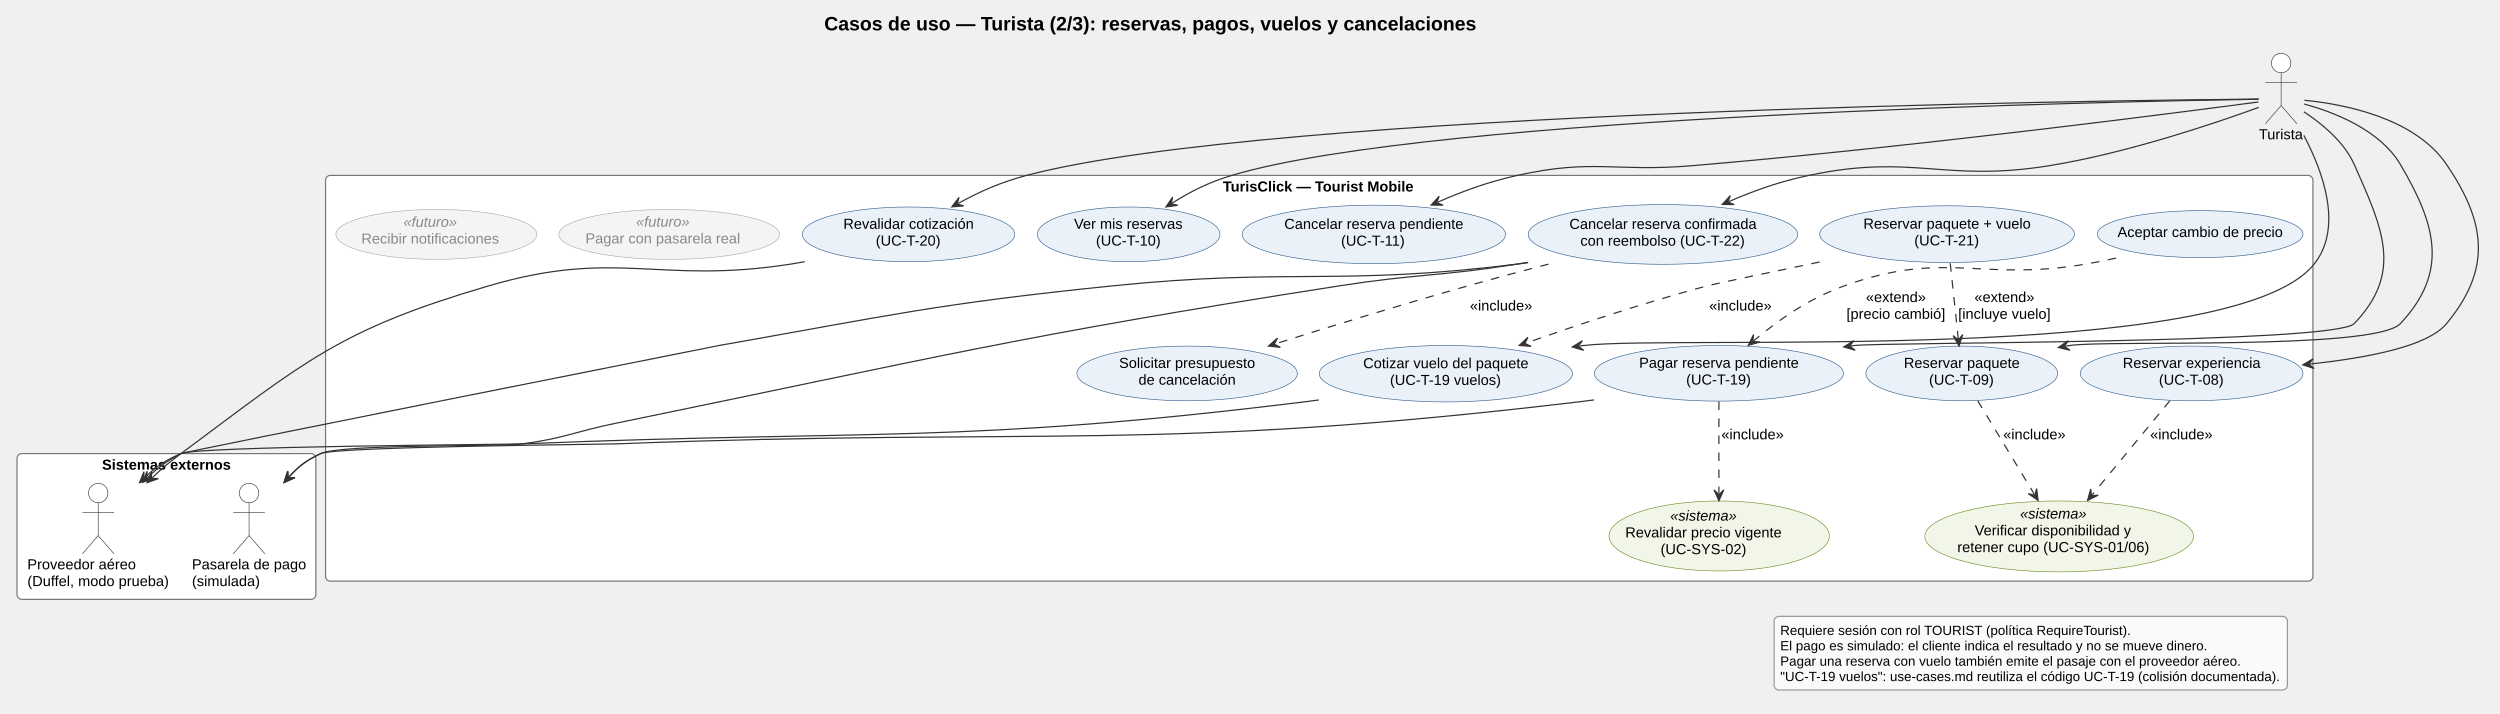
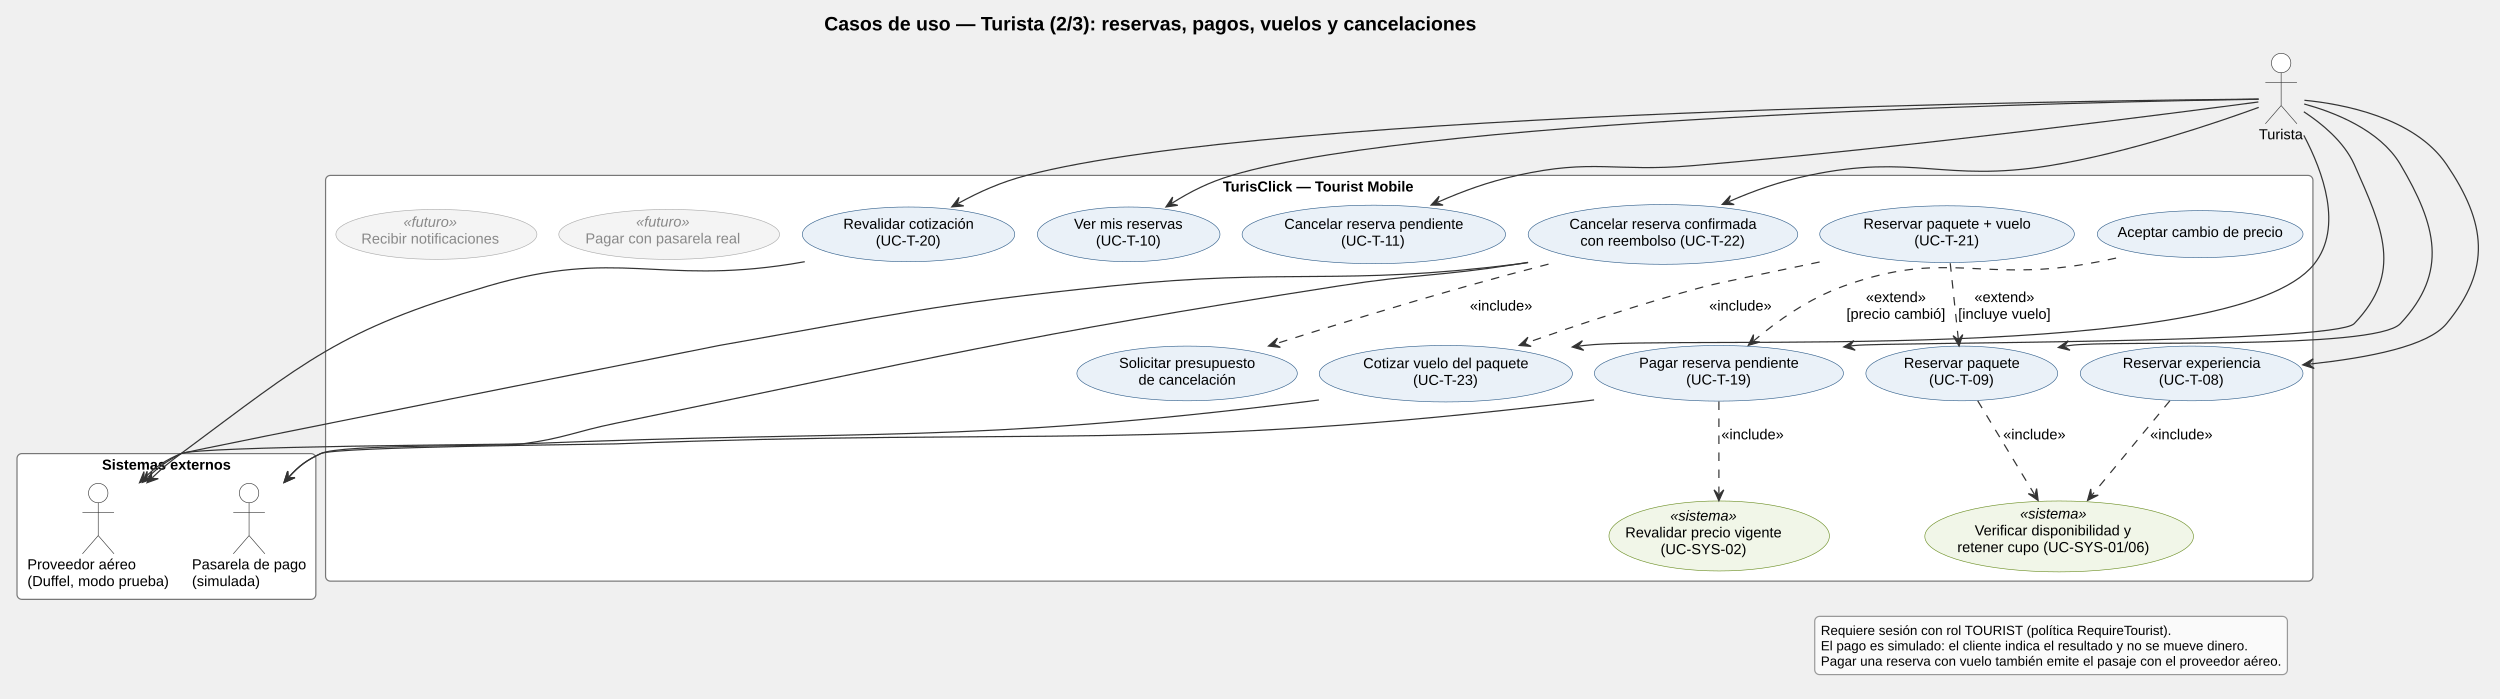
- <svg xmlns="http://www.w3.org/2000/svg" contentStyleType="text/css" height="587px" preserveAspectRatio="none" style="width:2058px;height:587px;background:#FFFFFF;" version="1.1" viewBox="0 0 2058 587" width="2058px" zoomAndPan="magnify">
+ <svg xmlns="http://www.w3.org/2000/svg" contentStyleType="text/css" height="575px" preserveAspectRatio="none" style="width:2058px;height:575px;background:#FFFFFF;" version="1.1" viewBox="0 0 2058 575" width="2058px" zoomAndPan="magnify">
  <defs />
  <g>
    <text fill="#000000" font-family="Arial" font-size="16" font-weight="bold" lengthAdjust="spacing" textLength="538" x="678.5" y="25.008">Casos de uso — Turista (2/3): reservas, pagos, vuelos y cancelaciones</text>
    <g id="cluster_TurisClick — Tourist Mobile">
      <rect fill="#FFFFFF" height="334" rx="4" ry="4" style="stroke:#777777;stroke-width:1.0;" width="1636" x="268" y="144.398" />
      <text fill="#000000" font-family="Arial" font-size="12" font-weight="bold" lengthAdjust="spacing" textLength="158.684" x="1006.658" y="157.654">TurisClick — Tourist Mobile</text>
    </g>
    <g id="cluster_Sistemas externos">
      <rect fill="#FFFFFF" height="120" rx="4" ry="4" style="stroke:#777777;stroke-width:1.0;" width="246" x="14" y="373.398" />
      <text fill="#000000" font-family="Arial" font-size="12" font-weight="bold" lengthAdjust="spacing" textLength="106.055" x="83.973" y="386.654">Sistemas externos</text>
    </g>
    <g id="elem_Turista">
      <ellipse cx="1877.837" cy="51.898" fill="#FFFFFF" rx="8" ry="8" style="stroke:#333333;stroke-width:0.5;" />
      <path d="M1877.837,59.898 L1877.837,86.898 M1864.837,67.898 L1890.837,67.898 M1877.837,86.898 L1864.837,101.898 M1877.837,86.898 L1890.837,101.898 " fill="none" style="stroke:#333333;stroke-width:0.5;" />
      <text fill="#000000" font-family="Arial" font-size="12" lengthAdjust="spacing" textLength="36.674" x="1859.5" y="114.654">Turista</text>
    </g>
    <g id="elem_UC_REXP">
      <ellipse cx="1804.16" cy="307.413" fill="#EAF1F8" rx="91.66" ry="22.515" style="stroke:#2F5D8A;stroke-width:0.5;" />
      <text fill="#000000" font-family="Arial" font-size="12" lengthAdjust="spacing" textLength="113.385" x="1747.468" y="302.87">Reservar experiencia</text>
      <text fill="#000000" font-family="Arial" font-size="12" lengthAdjust="spacing" textLength="53.994" x="1777.163" y="316.669">(UC-T-08)</text>
    </g>
    <g id="elem_UC_RPAQ">
      <ellipse cx="1614.937" cy="307.413" fill="#EAF1F8" rx="78.937" ry="22.515" style="stroke:#2F5D8A;stroke-width:0.5;" />
      <text fill="#000000" font-family="Arial" font-size="12" lengthAdjust="spacing" textLength="95.391" x="1567.241" y="302.87">Reservar paquete</text>
      <text fill="#000000" font-family="Arial" font-size="12" lengthAdjust="spacing" textLength="53.994" x="1587.94" y="316.669">(UC-T-09)</text>
    </g>
    <g id="elem_UC_RPV">
      <ellipse cx="1602.817" cy="192.762" fill="#EAF1F8" rx="104.817" ry="23.363" style="stroke:#2F5D8A;stroke-width:0.5;" />
      <text fill="#000000" font-family="Arial" font-size="12" lengthAdjust="spacing" textLength="137.754" x="1533.94" y="188.219">Reservar paquete + vuelo</text>
      <text fill="#000000" font-family="Arial" font-size="12" lengthAdjust="spacing" textLength="53.994" x="1575.82" y="202.018">(UC-T-21)</text>
    </g>
    <g id="elem_UC_COTV">
      <ellipse cx="1190.207" cy="307.64" fill="#EAF1F8" rx="104.207" ry="23.241" style="stroke:#2F5D8A;stroke-width:0.5;" />
      <text fill="#000000" font-family="Arial" font-size="12" lengthAdjust="spacing" textLength="136.09" x="1122.162" y="303.097">Cotizar vuelo del paquete</text>
-       <text fill="#000000" font-family="Arial" font-size="12" lengthAdjust="spacing" textLength="92.016" x="1144.199" y="316.896">(UC-T-19 vuelos)</text>
+       <text fill="#000000" font-family="Arial" font-size="12" lengthAdjust="spacing" textLength="53.994" x="1163.21" y="316.896">(UC-T-23)</text>
    </g>
    <g id="elem_UC_REVV">
      <ellipse cx="747.918" cy="192.913" fill="#EAF1F8" rx="87.418" ry="22.515" style="stroke:#2F5D8A;stroke-width:0.5;" />
      <text fill="#000000" font-family="Arial" font-size="12" lengthAdjust="spacing" textLength="107.385" x="694.225" y="188.37">Revalidar cotización</text>
      <text fill="#000000" font-family="Arial" font-size="12" lengthAdjust="spacing" textLength="53.994" x="720.921" y="202.169">(UC-T-20)</text>
    </g>
    <g id="elem_UC_PAY">
      <ellipse cx="1415.011" cy="307.301" fill="#EAF1F8" rx="102.511" ry="22.902" style="stroke:#2F5D8A;stroke-width:0.5;" />
      <text fill="#000000" font-family="Arial" font-size="12" lengthAdjust="spacing" textLength="131.42" x="1349.301" y="302.758">Pagar reserva pendiente</text>
      <text fill="#000000" font-family="Arial" font-size="12" lengthAdjust="spacing" textLength="53.994" x="1388.014" y="316.557">(UC-T-19)</text>
    </g>
    <g id="elem_UC_ACEP">
      <ellipse cx="1811.179" cy="192.734" fill="#EAF1F8" rx="84.679" ry="19.336" style="stroke:#2F5D8A;stroke-width:0.5;" />
      <text fill="#000000" font-family="Arial" font-size="12" lengthAdjust="spacing" textLength="136.072" x="1743.142" y="195.091">Aceptar cambio de precio</text>
    </g>
    <g id="elem_UC_MIS">
      <ellipse cx="929.137" cy="192.913" fill="#EAF1F8" rx="75.137" ry="22.515" style="stroke:#2F5D8A;stroke-width:0.5;" />
      <text fill="#000000" font-family="Arial" font-size="12" lengthAdjust="spacing" textLength="90.018" x="884.129" y="188.37">Ver mis reservas</text>
      <text fill="#000000" font-family="Arial" font-size="12" lengthAdjust="spacing" textLength="53.994" x="902.14" y="202.169">(UC-T-10)</text>
    </g>
    <g id="elem_UC_CANP">
      <ellipse cx="1130.923" cy="192.983" fill="#EAF1F8" rx="108.423" ry="24.085" style="stroke:#2F5D8A;stroke-width:0.5;" />
      <text fill="#000000" font-family="Arial" font-size="12" lengthAdjust="spacing" textLength="147.422" x="1057.212" y="188.44">Cancelar reserva pendiente</text>
      <text fill="#000000" font-family="Arial" font-size="12" lengthAdjust="spacing" textLength="53.994" x="1103.926" y="202.239">(UC-T-11)</text>
    </g>
    <g id="elem_UC_CANC">
      <ellipse cx="1368.957" cy="192.99" fill="#EAF1F8" rx="110.957" ry="24.591" style="stroke:#2F5D8A;stroke-width:0.5;" />
      <text fill="#000000" font-family="Arial" font-size="12" lengthAdjust="spacing" textLength="154.066" x="1291.924" y="188.447">Cancelar reserva confirmada</text>
      <text fill="#000000" font-family="Arial" font-size="12" lengthAdjust="spacing" textLength="136.037" x="1300.938" y="202.246">con reembolso (UC-T-22)</text>
    </g>
    <g id="elem_UC_PRES">
      <ellipse cx="977.224" cy="307.413" fill="#EAF1F8" rx="90.724" ry="22.515" style="stroke:#2F5D8A;stroke-width:0.5;" />
      <text fill="#000000" font-family="Arial" font-size="12" lengthAdjust="spacing" textLength="112.061" x="921.194" y="302.87">Solicitar presupuesto</text>
      <text fill="#000000" font-family="Arial" font-size="12" lengthAdjust="spacing" textLength="80.057" x="937.196" y="316.669">de cancelación</text>
    </g>
    <g id="elem_SYS_CUPO">
      <ellipse cx="1695.084" cy="441.586" fill="#F1F6E8" rx="110.584" ry="29.187" style="stroke:#6B8E23;stroke-width:0.5;" />
      <text fill="#000000" font-family="Arial" font-size="12" font-style="italic" lengthAdjust="spacing" textLength="54.691" x="1662.922" y="426.895">«sistema»</text>
      <text fill="#000000" font-family="Arial" font-size="12" lengthAdjust="spacing" textLength="129.398" x="1625.568" y="440.694">Verificar disponibilidad y</text>
      <text fill="#000000" font-family="Arial" font-size="12" lengthAdjust="spacing" textLength="158.068" x="1611.233" y="454.493">retener cupo (UC-SYS-01/06)</text>
    </g>
    <g id="elem_SYS_PRECIO">
      <ellipse cx="1415.239" cy="441.206" fill="#F1F6E8" rx="90.739" ry="28.808" style="stroke:#6B8E23;stroke-width:0.5;" />
      <text fill="#000000" font-family="Arial" font-size="12" font-style="italic" lengthAdjust="spacing" textLength="54.691" x="1374.936" y="428.581">«sistema»</text>
      <text fill="#000000" font-family="Arial" font-size="12" lengthAdjust="spacing" textLength="128.736" x="1337.913" y="442.38">Revalidar precio vigente</text>
      <text fill="#000000" font-family="Arial" font-size="12" lengthAdjust="spacing" textLength="70.676" x="1366.944" y="456.179">(UC-SYS-02)</text>
    </g>
    <g id="elem_F_PAGO">
      <ellipse cx="550.856" cy="192.97" fill="#F4F4F4" rx="90.856" ry="20.571" style="stroke:#AAAAAA;stroke-width:0.5;" />
      <text fill="#888888" font-family="Arial" font-size="12" font-style="italic" lengthAdjust="spacing" textLength="44.033" x="523.609" y="186.564">«futuro»</text>
      <text fill="#888888" font-family="Arial" font-size="12" lengthAdjust="spacing" textLength="127.412" x="481.919" y="200.363">Pagar con pasarela real</text>
    </g>
    <g id="elem_F_NOT">
      <ellipse cx="359.236" cy="192.948" fill="#F4F4F4" rx="82.736" ry="20.55" style="stroke:#AAAAAA;stroke-width:0.5;" />
      <text fill="#888888" font-family="Arial" font-size="12" font-style="italic" lengthAdjust="spacing" textLength="44.033" x="332.125" y="186.743">«futuro»</text>
      <text fill="#888888" font-family="Arial" font-size="12" lengthAdjust="spacing" textLength="113.385" x="297.449" y="200.542">Recibir notificaciones</text>
    </g>
    <g id="elem_Aereo">
      <ellipse cx="80.862" cy="405.898" fill="#FFFFFF" rx="8" ry="8" style="stroke:#333333;stroke-width:0.5;" />
      <path d="M80.862,413.898 L80.862,440.898 M67.862,421.898 L93.862,421.898 M80.862,440.898 L67.862,455.898 M80.862,440.898 L93.862,455.898 " fill="none" style="stroke:#333333;stroke-width:0.5;" />
      <text fill="#000000" font-family="Arial" font-size="12" lengthAdjust="spacing" textLength="89.391" x="22.5" y="468.654">Proveedor aéreo</text>
      <text fill="#000000" font-family="Arial" font-size="12" lengthAdjust="spacing" textLength="116.725" x="22.5" y="482.453">(Duffel, modo prueba)</text>
    </g>
    <g id="elem_Pasarela">
      <ellipse cx="205.036" cy="405.898" fill="#FFFFFF" rx="8" ry="8" style="stroke:#333333;stroke-width:0.5;" />
      <path d="M205.036,413.898 L205.036,440.898 M192.036,421.898 L218.036,421.898 M205.036,440.898 L192.036,455.898 M205.036,440.898 L218.036,455.898 " fill="none" style="stroke:#333333;stroke-width:0.5;" />
      <text fill="#000000" font-family="Arial" font-size="12" lengthAdjust="spacing" textLength="94.072" x="158" y="468.654">Pasarela de pago</text>
      <text fill="#000000" font-family="Arial" font-size="12" lengthAdjust="spacing" textLength="56.016" x="158" y="482.453">(simulada)</text>
    </g>
    <polygon fill="#333333" points="1895.647,300.343,1905.027,303.344,1900.617,299.801,1904.16,295.391,1895.647,300.343" style="stroke:#333333;stroke-width:1.0;" />
    <path d="M1896.991,82.534 C1927.692,85.513 1987.46,96.304 2014,135.398 C2046.702,183.569 2051.118,221.542 2014,266.398 C1998.65,284.948 1950.879,294.32 1901.611,299.693 " fill="none" style="stroke:#333333;stroke-width:1.0;" />
    <polygon fill="#333333" points="1694.436,286.027,1704.011,288.332,1699.353,285.122,1702.563,280.464,1694.436,286.027" style="stroke:#333333;stroke-width:1.0;" />
    <path d="M1896.834,85.622 C1920.161,91.975 1958.907,106.463 1976,135.398 C2005.613,185.527 2015.787,223.892 1976,266.398 C1955.302,288.511 1733.929,279.746 1704,284.398 C1700.854,284.887 1703.558,284.349 1700.336,284.941 " fill="none" style="stroke:#333333;stroke-width:1.0;" />
    <polygon fill="#333333" points="1294.276,285.65,1303.737,288.384,1299.229,284.967,1302.645,280.459,1294.276,285.65" style="stroke:#333333;stroke-width:1.0;" />
    <path d="M1896.502,111.427 C1912.317,141.37 1929.032,187.147 1905,217.398 C1838.412,301.221 1379.508,275.418 1304,284.398 C1300.797,284.779 1303.494,284.379 1300.219,284.831 " fill="none" style="stroke:#333333;stroke-width:1.0;" />
    <polygon fill="#333333" points="783.522,170.295,793.339,169.495,787.911,167.9,789.507,162.473,783.522,170.295" style="stroke:#333333;stroke-width:1.0;" />
    <path d="M1859.384,81.539 C1737.087,82.609 1047.384,90.963 845,144.398 C823.607,150.047 806.594,157.706 788.789,167.421 " fill="none" style="stroke:#333333;stroke-width:1.0;" />
    <polygon fill="#333333" points="1517.743,285.595,1527.207,288.323,1522.696,284.909,1526.109,280.398,1517.743,285.595" style="stroke:#333333;stroke-width:1.0;" />
    <path d="M1896.521,92.005 C1910.826,101.364 1929.562,116.451 1938,135.398 C1961.687,188.584 1978.259,224.338 1938,266.398 C1922.196,282.909 1549.694,281.688 1527,284.398 C1523.95,284.763 1526.802,284.34 1523.686,284.772 " fill="none" style="stroke:#333333;stroke-width:1.0;" />
    <polygon fill="#333333" points="959.813,170.363,969.565,168.988,964.053,167.714,965.327,162.203,959.813,170.363" style="stroke:#333333;stroke-width:1.0;" />
    <path d="M1859.293,81.662 C1748.757,83.386 1180.217,94.582 1014,144.398 C994.892,150.125 980.429,157.486 964.902,167.185 " fill="none" style="stroke:#333333;stroke-width:1.0;" />
    <polygon fill="#333333" points="1178.089,168.821,1187.937,168.869,1182.667,166.813,1184.724,161.543,1178.089,168.821" style="stroke:#333333;stroke-width:1.0;" />
    <path d="M1859.088,83.939 C1794.258,92.564 1574.97,121.039 1393,136.398 C1329.128,141.79 1311.566,130.467 1249,144.398 C1224.858,149.774 1204.749,157.128 1183.583,166.411 " fill="none" style="stroke:#333333;stroke-width:1.0;" />
    <polygon fill="#333333" points="1417.755,168.278,1427.603,168.391,1422.347,166.3,1424.438,161.043,1417.755,168.278" style="stroke:#333333;stroke-width:1.0;" />
    <path d="M1859.366,88.393 C1825.583,100.704 1751.722,125.928 1687,136.398 C1600.058,150.463 1575.162,126.156 1489,144.398 C1464.778,149.527 1444.619,156.704 1423.265,165.904 " fill="none" style="stroke:#333333;stroke-width:1.0;" />
    <polygon fill="#333333" points="1718.462,411.986,1727.277,407.593,1721.645,408.131,1721.108,402.499,1718.462,411.986" style="stroke:#333333;stroke-width:1.0;" />
    <path d="M1786.245,329.9 C1767.785,352.255 1742.619,382.731 1722.282,407.36 " fill="none" style="stroke:#333333;stroke-width:1.0;stroke-dasharray:7.0,7.0;" />
    <text fill="#000000" font-family="Arial" font-size="12" lengthAdjust="spacing" textLength="51.375" x="1770" y="361.654">«include»</text>
    <polygon fill="#333333" points="1677.78,411.986,1676.536,402.216,1675.189,407.71,1669.695,406.363,1677.78,411.986" style="stroke:#333333;stroke-width:1.0;" />
    <path d="M1628.031,329.9 C1641.58,352.255 1659.744,382.227 1674.671,406.855 " fill="none" style="stroke:#333333;stroke-width:1.0;stroke-dasharray:7.0,7.0;" />
    <text fill="#000000" font-family="Arial" font-size="12" lengthAdjust="spacing" textLength="51.375" x="1649" y="361.654">«include»</text>
    <polygon fill="#333333" points="1612.697,284.811,1615.72,275.438,1612.167,279.839,1607.765,276.286,1612.697,284.811" style="stroke:#333333;stroke-width:1.0;" />
    <path d="M1605.428,216.665 C1607.551,236.568 1609.976,259.299 1612.061,278.845 " fill="none" style="stroke:#333333;stroke-width:1.0;stroke-dasharray:7.0,7.0;" />
    <text fill="#000000" font-family="Arial" font-size="12" lengthAdjust="spacing" textLength="49.377" x="1625.333" y="248.654">«extend»</text>
    <text fill="#000000" font-family="Arial" font-size="12" lengthAdjust="spacing" textLength="76.043" x="1612" y="262.453">[incluye vuelo]</text>
    <polygon fill="#333333" points="1250.613,284.358,1260.431,285.143,1255.33,282.698,1257.775,277.596,1250.613,284.358" style="stroke:#333333;stroke-width:1.0;" />
    <path d="M1497.91,215.667 C1453.184,224.979 1410.045,234.041 1405,235.398 C1352.236,249.592 1299.045,267.312 1256.273,282.366 " fill="none" style="stroke:#333333;stroke-width:1.0;stroke-dasharray:7.0,7.0;" />
    <text fill="#000000" font-family="Arial" font-size="12" lengthAdjust="spacing" textLength="51.375" x="1407" y="255.654">«include»</text>
    <polygon fill="#333333" points="1415,412.247,1419,403.247,1415,407.247,1411,403.247,1415,412.247" style="stroke:#333333;stroke-width:1.0;" />
    <path d="M1415,330.492 C1415,352.95 1415,381.822 1415,406.247 " fill="none" style="stroke:#333333;stroke-width:1.0;stroke-dasharray:7.0,7.0;" />
    <text fill="#000000" font-family="Arial" font-size="12" lengthAdjust="spacing" textLength="51.375" x="1417" y="361.654">«include»</text>
    <polygon fill="#333333" points="1439.191,284.308,1448.653,281.576,1443.017,281.09,1443.504,275.454,1439.191,284.308" style="stroke:#333333;stroke-width:1.0;" />
    <path d="M1741.954,212.448 C1733.587,214.314 1725.127,216.024 1717,217.398 C1629.439,232.212 1601.516,205.209 1518,235.398 C1488.179,246.178 1463.463,263.893 1443.783,280.446 " fill="none" style="stroke:#333333;stroke-width:1.0;stroke-dasharray:7.0,7.0;" />
    <text fill="#000000" font-family="Arial" font-size="12" lengthAdjust="spacing" textLength="49.377" x="1535.996" y="248.654">«extend»</text>
    <text fill="#000000" font-family="Arial" font-size="12" lengthAdjust="spacing" textLength="81.369" x="1520" y="262.453">[precio cambió]</text>
    <polygon fill="#333333" points="1044.229,284.842,1054.016,285.946,1048.997,283.336,1051.607,278.317,1044.229,284.842" style="stroke:#333333;stroke-width:1.0;" />
    <path d="M1274.732,217.424 C1252.777,223.117 1229.528,229.319 1208,235.398 C1152.583,251.048 1095.911,268.518 1049.951,283.035 " fill="none" style="stroke:#333333;stroke-width:1.0;stroke-dasharray:7.0,7.0;" />
    <text fill="#000000" font-family="Arial" font-size="12" lengthAdjust="spacing" textLength="51.375" x="1210" y="255.654">«include»</text>
    <polygon fill="#333333" points="114.856,397.355,124.098,393.95,118.442,393.87,118.522,388.214,114.856,397.355" style="stroke:#333333;stroke-width:1.0;" />
    <path d="M1085.725,329.244 C1082.789,329.656 1079.876,330.042 1077,330.398 C791.206,365.777 717.731,353.522 430,365.398 C414.396,366.043 163.365,367.27 149,373.398 C136.347,378.796 129.054,383.554 119.159,393.173 " fill="none" style="stroke:#333333;stroke-width:1.0;" />
    <polygon fill="#333333" points="121.041,397.341,130.311,394.015,124.656,393.887,124.784,388.231,121.041,397.341" style="stroke:#333333;stroke-width:1.0;" />
    <path d="M662.466,215.433 C658.602,216.149 654.766,216.81 651,217.398 C541.374,234.52 508.456,204.122 402,235.398 C279.11,271.503 251.837,297.044 149,373.398 C139.419,380.512 134.187,384.779 125.379,393.196 " fill="none" style="stroke:#333333;stroke-width:1.0;" />
    <polygon fill="#333333" points="233.788,397.134,242.78,393.117,237.131,393.416,236.832,387.767,233.788,397.134" style="stroke:#333333;stroke-width:1.0;" />
    <path d="M1312.257,329.201 C1309.141,329.633 1306.05,330.034 1303,330.398 C951.383,372.422 860.858,351.795 507,365.398 C493.503,365.917 276.216,367.635 264,373.398 C252.506,378.822 246.334,383.184 237.8,392.672 " fill="none" style="stroke:#333333;stroke-width:1.0;" />
    <polygon fill="#333333" points="233.846,397.255,242.837,393.236,237.189,393.536,236.888,387.888,233.846,397.255" style="stroke:#333333;stroke-width:1.0;" />
    <path d="M1257.906,215.945 C1254.908,216.446 1251.935,216.932 1249,217.398 C1183.995,227.73 1167.035,225.252 1102,235.398 C836.046,276.89 770.672,294.266 507,348.398 C472.67,355.447 464.738,360.761 430,365.398 C411.697,367.842 280.64,365.392 264,373.398 C252.548,378.909 246.39,383.302 237.857,392.793 " fill="none" style="stroke:#333333;stroke-width:1.0;" />
    <polygon fill="#333333" points="117.349,397.061,126.625,393.75,120.969,393.612,121.107,387.957,117.349,397.061" style="stroke:#333333;stroke-width:1.0;" />
    <path d="M1257.944,216.213 C1254.935,216.635 1251.949,217.032 1249,217.398 C1101.475,235.728 1062.884,220.232 915,235.398 C770.56,250.212 734.995,259.203 592,284.398 C588.91,284.943 151.771,371.927 149,373.398 C137.583,379.461 131.154,383.911 121.694,392.923 " fill="none" style="stroke:#333333;stroke-width:1.0;" />
-     <rect fill="#FAFAFA" height="60.596" id="_legend" rx="4" ry="4" style="stroke:#999999;stroke-width:1.0;" width="422.527" x="1460.473" y="507.398" />
-     <text fill="#000000" font-family="Arial" font-size="11" lengthAdjust="spacing" textLength="290.383" x="1465.473" y="522.716">Requiere sesión con rol TOURIST (política RequireTourist).</text>
-     <text fill="#000000" font-family="Arial" font-size="11" lengthAdjust="spacing" textLength="351.592" x="1465.473" y="535.365">El pago es simulado: el cliente indica el resultado y no se mueve dinero.</text>
-     <text fill="#000000" font-family="Arial" font-size="11" lengthAdjust="spacing" textLength="379.119" x="1465.473" y="548.014">Pagar una reserva con vuelo también emite el pasaje con el proveedor aéreo.</text>
-     <text fill="#000000" font-family="Arial" font-size="11" lengthAdjust="spacing" textLength="412.527" x="1465.473" y="560.663">"UC-T-19 vuelos": use-cases.md reutiliza el código UC-T-19 (colisión documentada).</text>
+     <rect fill="#FAFAFA" height="47.947" id="_legend" rx="4" ry="4" style="stroke:#999999;stroke-width:1.0;" width="389.119" x="1493.881" y="507.398" />
+     <text fill="#000000" font-family="Arial" font-size="11" lengthAdjust="spacing" textLength="290.383" x="1498.881" y="522.716">Requiere sesión con rol TOURIST (política RequireTourist).</text>
+     <text fill="#000000" font-family="Arial" font-size="11" lengthAdjust="spacing" textLength="351.592" x="1498.881" y="535.365">El pago es simulado: el cliente indica el resultado y no se mueve dinero.</text>
+     <text fill="#000000" font-family="Arial" font-size="11" lengthAdjust="spacing" textLength="379.119" x="1498.881" y="548.014">Pagar una reserva con vuelo también emite el pasaje con el proveedor aéreo.</text>
  </g>
</svg>
